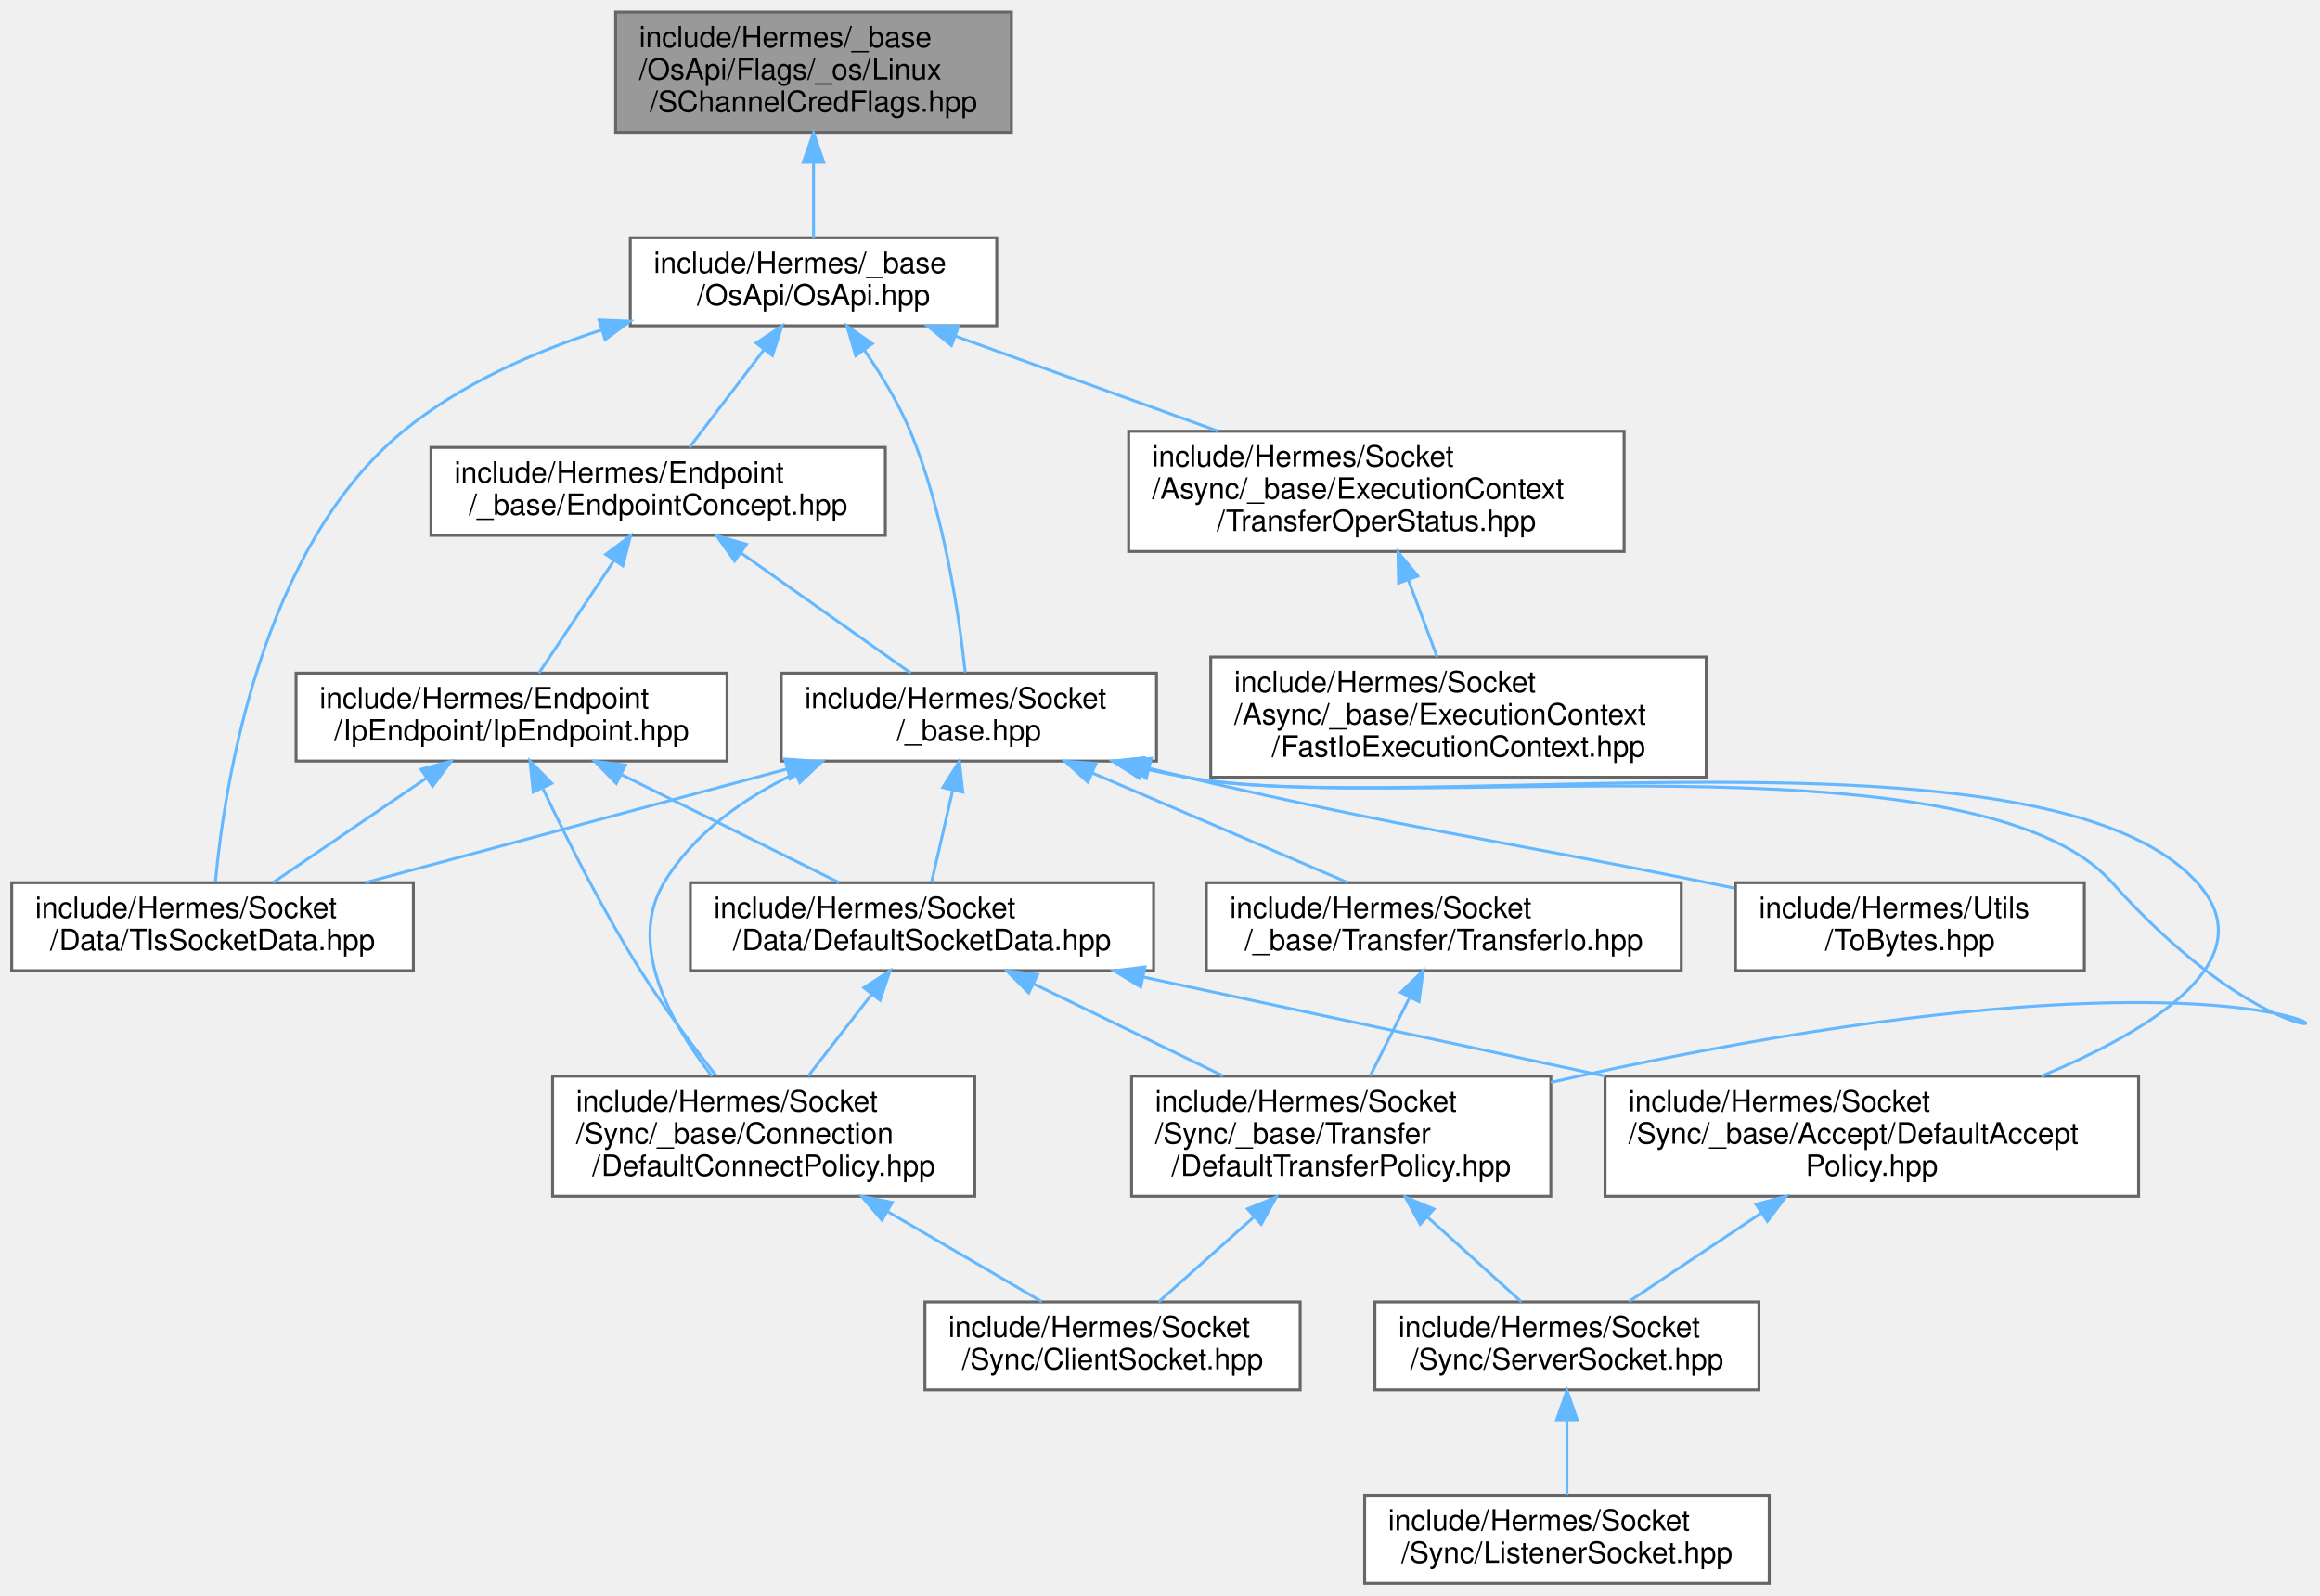
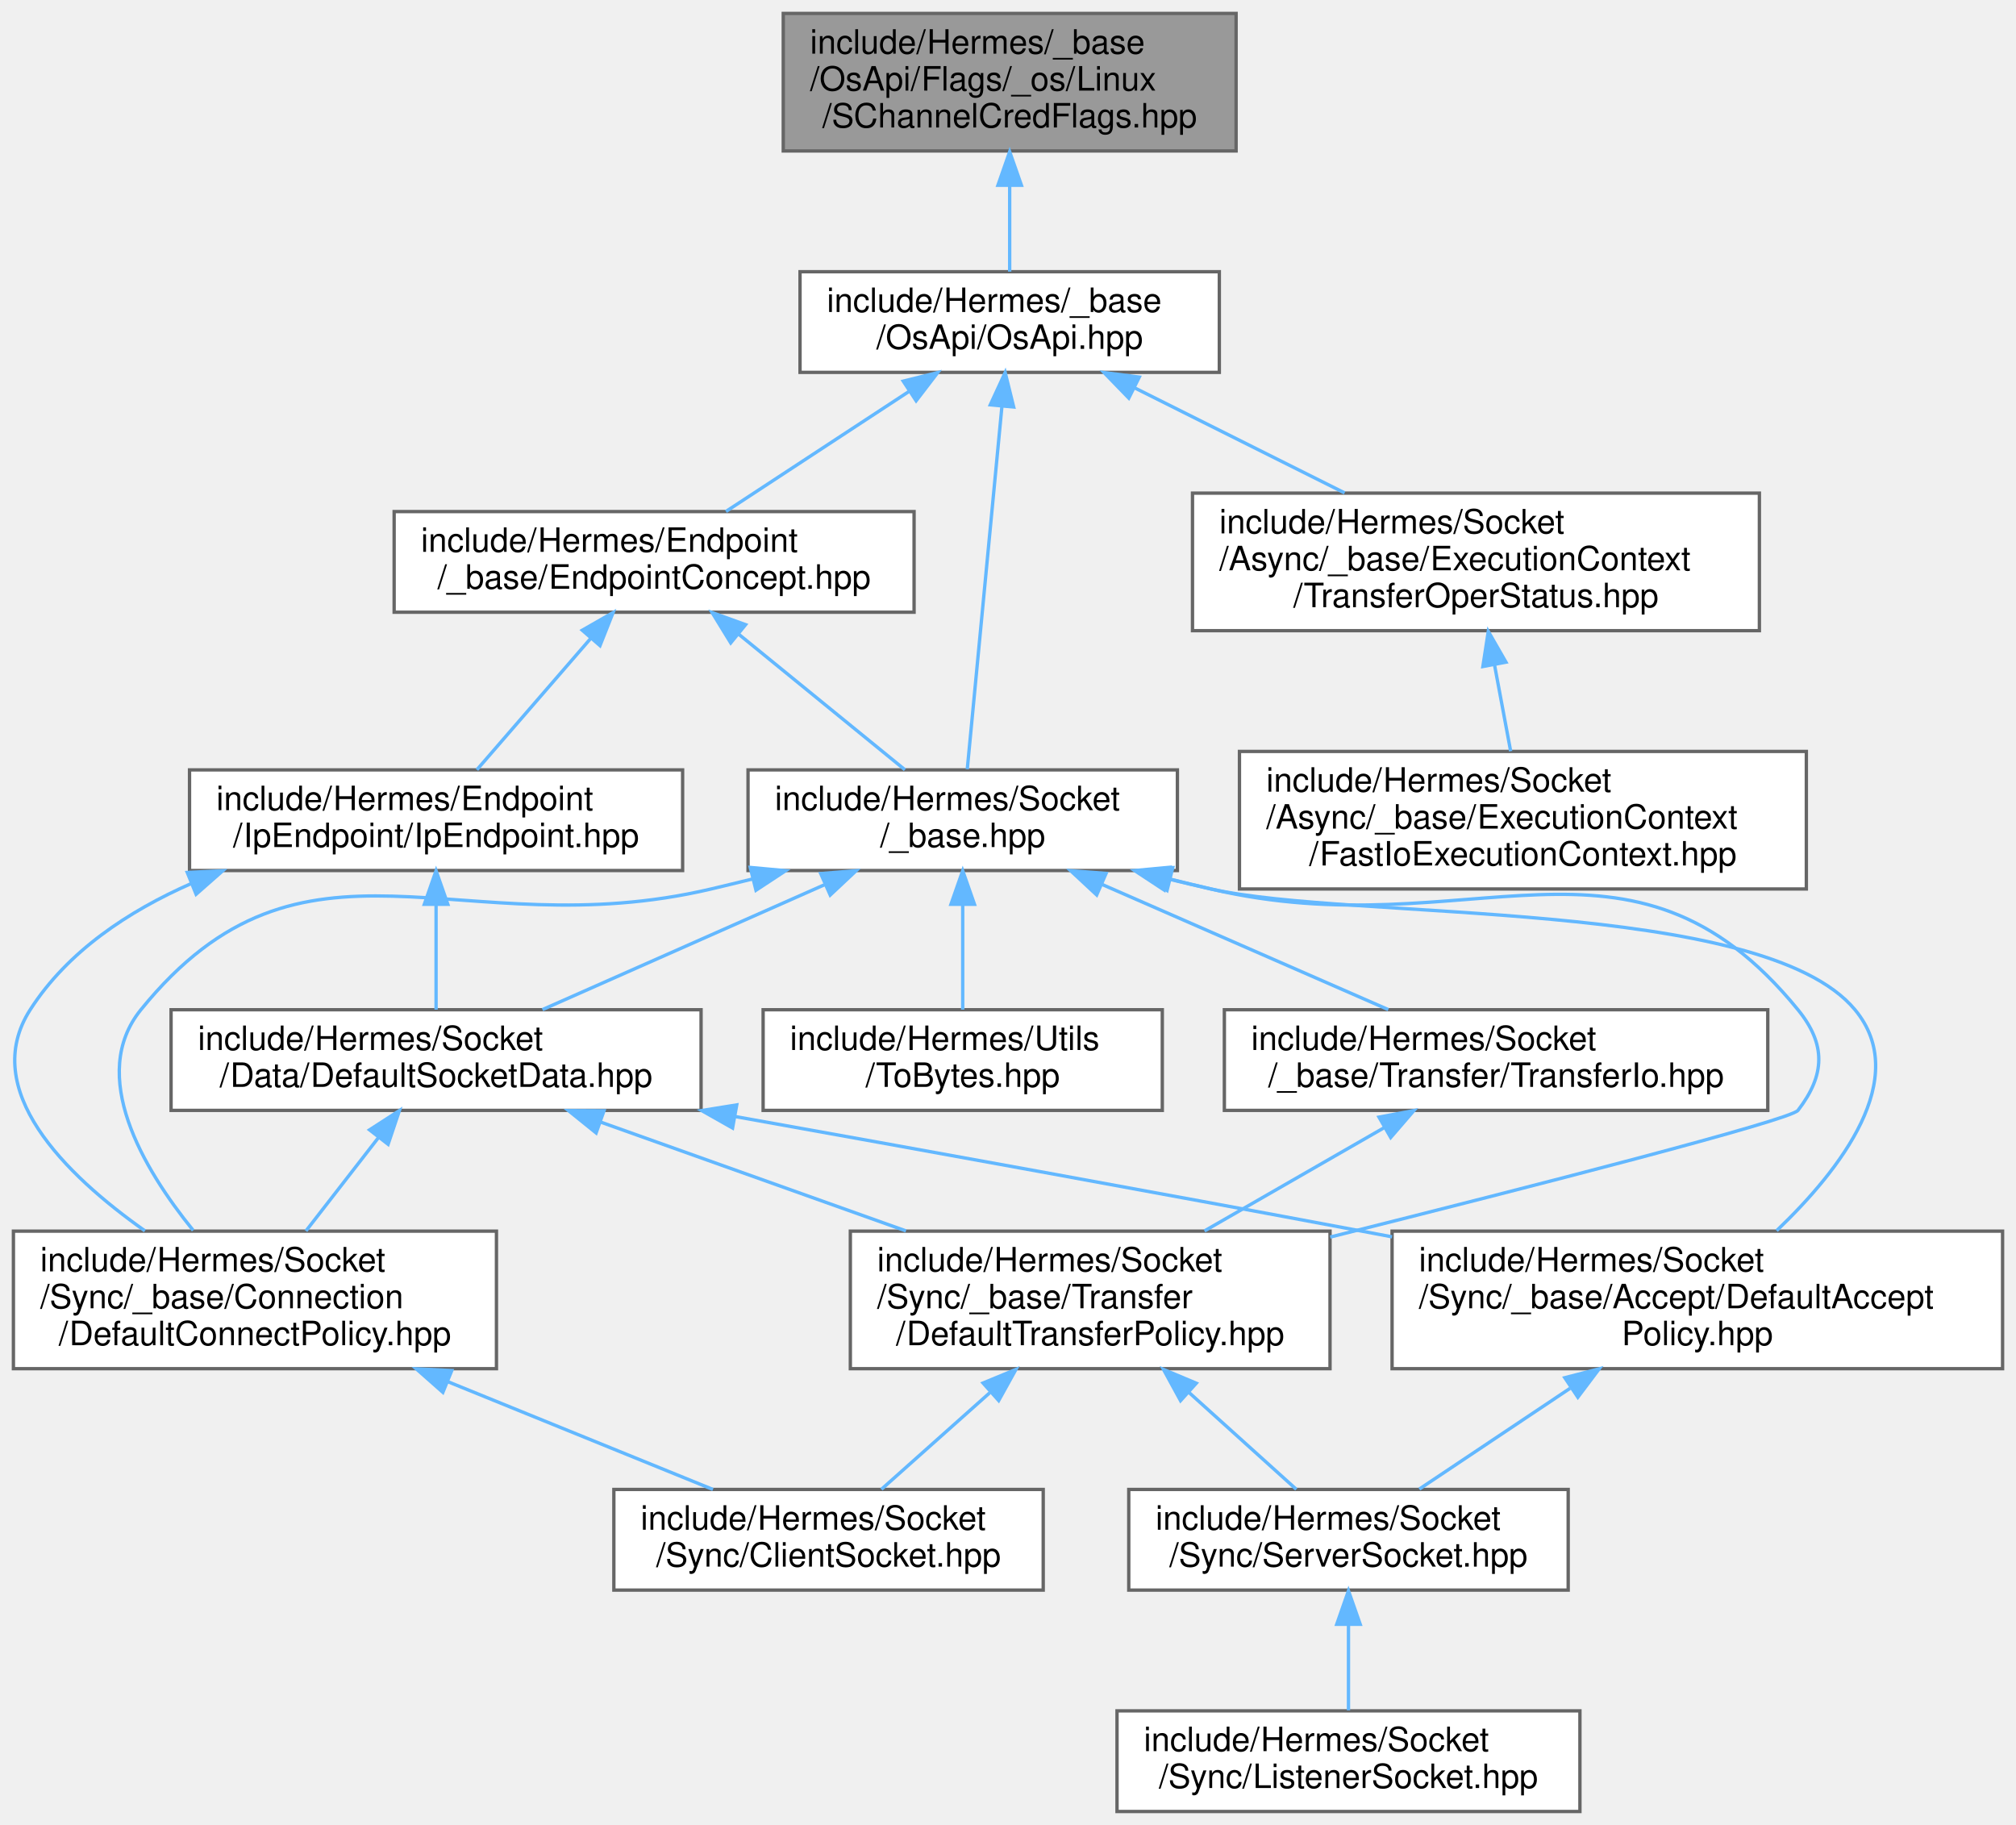
- <svg xmlns="http://www.w3.org/2000/svg" xmlns:xlink="http://www.w3.org/1999/xlink" width="791pt" height="544pt" viewBox="0.00 0.00 791.38 544.00">
+ <svg xmlns="http://www.w3.org/2000/svg" xmlns:xlink="http://www.w3.org/1999/xlink" width="601pt" height="544pt" viewBox="0.00 0.00 601.00 544.00">
  <g id="graph0" class="graph" transform="scale(1 1) rotate(0) translate(4 540)">
    <g id="Node000001" class="node">
      <g id="a_Node000001">
        <a xlink:title=" ">
-           <polygon fill="#999999" stroke="#666666" points="341,-536 206,-536 206,-495 341,-495 341,-536" />
-           <text text-anchor="start" x="214" y="-524" font-family="Helvetica,sans-Serif" font-size="10.00">include/Hermes/_base</text>
-           <text text-anchor="start" x="214" y="-513" font-family="Helvetica,sans-Serif" font-size="10.00">/OsApi/Flags/_os/Linux</text>
-           <text text-anchor="middle" x="273.5" y="-502" font-family="Helvetica,sans-Serif" font-size="10.00">/SChannelCredFlags.hpp</text>
+           <polygon fill="#999999" stroke="#666666" points="364.5,-536 229.5,-536 229.5,-495 364.5,-495 364.5,-536" />
+           <text text-anchor="start" x="237.5" y="-524" font-family="Helvetica,sans-Serif" font-size="10.00">include/Hermes/_base</text>
+           <text text-anchor="start" x="237.5" y="-513" font-family="Helvetica,sans-Serif" font-size="10.00">/OsApi/Flags/_os/Linux</text>
+           <text text-anchor="middle" x="297" y="-502" font-family="Helvetica,sans-Serif" font-size="10.00">/SChannelCredFlags.hpp</text>
        </a>
      </g>
    </g>
    <g id="Node000002" class="node">
      <g id="a_Node000002">
        <a xlink:href="_os_api_8hpp.html" target="_top" xlink:title=" ">
-           <polygon fill="white" stroke="#666666" points="336,-459 211,-459 211,-429 336,-429 336,-459" />
-           <text text-anchor="start" x="219" y="-447" font-family="Helvetica,sans-Serif" font-size="10.00">include/Hermes/_base</text>
-           <text text-anchor="middle" x="273.5" y="-436" font-family="Helvetica,sans-Serif" font-size="10.00">/OsApi/OsApi.hpp</text>
+           <polygon fill="white" stroke="#666666" points="359.5,-459 234.5,-459 234.5,-429 359.5,-429 359.5,-459" />
+           <text text-anchor="start" x="242.5" y="-447" font-family="Helvetica,sans-Serif" font-size="10.00">include/Hermes/_base</text>
+           <text text-anchor="middle" x="297" y="-436" font-family="Helvetica,sans-Serif" font-size="10.00">/OsApi/OsApi.hpp</text>
        </a>
      </g>
    </g>
    <g id="edge1_Node000001_Node000002" class="edge">
      <g id="a_edge1_Node000001_Node000002">
        <a xlink:title=" ">
-           <path fill="none" stroke="#63b8ff" d="M273.5,-484.66C273.5,-475.76 273.5,-466.42 273.5,-459.04" />
-           <polygon fill="#63b8ff" stroke="#63b8ff" points="270,-484.77 273.5,-494.77 277,-484.77 270,-484.77" />
+           <path fill="none" stroke="#63b8ff" d="M297,-484.66C297,-475.76 297,-466.42 297,-459.04" />
+           <polygon fill="#63b8ff" stroke="#63b8ff" points="293.5,-484.77 297,-494.77 300.5,-484.77 293.5,-484.77" />
        </a>
      </g>
    </g>
    <g id="Node000003" class="node">
      <g id="a_Node000003">
        <a xlink:href="_endpoint_concept_8hpp.html" target="_top" xlink:title=" ">
-           <polygon fill="white" stroke="#666666" points="298,-387.5 143,-387.5 143,-357.5 298,-357.5 298,-387.5" />
-           <text text-anchor="start" x="151" y="-375.5" font-family="Helvetica,sans-Serif" font-size="10.00">include/Hermes/Endpoint</text>
-           <text text-anchor="middle" x="220.5" y="-364.5" font-family="Helvetica,sans-Serif" font-size="10.00">/_base/EndpointConcept.hpp</text>
+           <polygon fill="white" stroke="#666666" points="268.5,-387.5 113.5,-387.5 113.5,-357.5 268.5,-357.5 268.5,-387.5" />
+           <text text-anchor="start" x="121.5" y="-375.5" font-family="Helvetica,sans-Serif" font-size="10.00">include/Hermes/Endpoint</text>
+           <text text-anchor="middle" x="191" y="-364.5" font-family="Helvetica,sans-Serif" font-size="10.00">/_base/EndpointConcept.hpp</text>
        </a>
      </g>
    </g>
    <g id="edge2_Node000002_Node000003" class="edge">
      <g id="a_edge2_Node000002_Node000003">
        <a xlink:title=" ">
-           <path fill="none" stroke="#63b8ff" d="M256.5,-420.71C248.2,-409.82 238.46,-397.05 231.21,-387.54" />
-           <polygon fill="#63b8ff" stroke="#63b8ff" points="253.93,-423.11 262.77,-428.94 259.49,-418.86 253.93,-423.11" />
+           <path fill="none" stroke="#63b8ff" d="M266.89,-423.25C249.51,-411.86 228.07,-397.81 212.42,-387.54" />
+           <polygon fill="#63b8ff" stroke="#63b8ff" points="265.27,-426.38 275.55,-428.94 269.11,-420.53 265.27,-426.38" />
        </a>
      </g>
    </g>
    <g id="Node000012" class="node">
      <g id="a_Node000012">
-         <a xlink:href="_tls_socket_data_8hpp.html" target="_top" xlink:title=" ">
-           <polygon fill="white" stroke="#666666" points="137,-239 0,-239 0,-209 137,-209 137,-239" />
-           <text text-anchor="start" x="8" y="-227" font-family="Helvetica,sans-Serif" font-size="10.00">include/Hermes/Socket</text>
-           <text text-anchor="middle" x="68.5" y="-216" font-family="Helvetica,sans-Serif" font-size="10.00">/Data/TlsSocketData.hpp</text>
-         </a>
-       </g>
-     </g>
-     <g id="edge26_Node000002_Node000012" class="edge">
-       <g id="a_edge26_Node000002_Node000012">
-         <a xlink:title=" ">
-           <path fill="none" stroke="#63b8ff" d="M201.36,-427.62C177.92,-420.04 152.96,-408.98 133.5,-393 84.93,-353.1 72.56,-272.29 69.49,-239.41" />
-           <polygon fill="#63b8ff" stroke="#63b8ff" points="200.36,-430.97 210.94,-430.55 202.41,-424.28 200.36,-430.97" />
-         </a>
-       </g>
-     </g>
-     <g id="Node000013" class="node">
-       <g id="a_Node000013">
        <a xlink:href="__base_8hpp.html" target="_top" xlink:title=" ">
-           <polygon fill="white" stroke="#666666" points="390.5,-310.5 262.5,-310.5 262.5,-280.5 390.5,-280.5 390.5,-310.5" />
-           <text text-anchor="start" x="270.5" y="-298.5" font-family="Helvetica,sans-Serif" font-size="10.00">include/Hermes/Socket</text>
-           <text text-anchor="middle" x="326.5" y="-287.5" font-family="Helvetica,sans-Serif" font-size="10.00">/_base.hpp</text>
-         </a>
-       </g>
-     </g>
-     <g id="edge27_Node000002_Node000013" class="edge">
-       <g id="a_edge27_Node000002_Node000013">
-         <a xlink:title=" ">
-           <path fill="none" stroke="#63b8ff" d="M290.9,-420.6C296.61,-412.31 302.51,-402.59 306.5,-393 318.06,-365.19 323.18,-330.01 325.25,-310.73" />
-           <polygon fill="#63b8ff" stroke="#63b8ff" points="287.89,-418.79 284.88,-428.95 293.57,-422.89 287.89,-418.79" />
-         </a>
-       </g>
-     </g>
-     <g id="Node000016" class="node">
-       <g id="a_Node000016">
+           <polygon fill="white" stroke="#666666" points="347,-310.5 219,-310.5 219,-280.5 347,-280.5 347,-310.5" />
+           <text text-anchor="start" x="227" y="-298.5" font-family="Helvetica,sans-Serif" font-size="10.00">include/Hermes/Socket</text>
+           <text text-anchor="middle" x="283" y="-287.5" font-family="Helvetica,sans-Serif" font-size="10.00">/_base.hpp</text>
+         </a>
+       </g>
+     </g>
+     <g id="edge24_Node000002_Node000012" class="edge">
+       <g id="a_edge24_Node000002_Node000012">
+         <a xlink:title=" ">
+           <path fill="none" stroke="#63b8ff" d="M294.67,-418.65C291.73,-387.82 286.75,-335.72 284.36,-310.72" />
+           <polygon fill="#63b8ff" stroke="#63b8ff" points="291.22,-419.33 295.66,-428.95 298.19,-418.67 291.22,-419.33" />
+         </a>
+       </g>
+     </g>
+     <g id="Node000015" class="node">
+       <g id="a_Node000015">
        <a xlink:href="_transfer_oper_status_8hpp.html" target="_top" xlink:title=" ">
-           <polygon fill="white" stroke="#666666" points="550,-393 381,-393 381,-352 550,-352 550,-393" />
-           <text text-anchor="start" x="389" y="-381" font-family="Helvetica,sans-Serif" font-size="10.00">include/Hermes/Socket</text>
-           <text text-anchor="start" x="389" y="-370" font-family="Helvetica,sans-Serif" font-size="10.00">/Async/_base/ExecutionContext</text>
-           <text text-anchor="middle" x="465.5" y="-359" font-family="Helvetica,sans-Serif" font-size="10.00">/TransferOperStatus.hpp</text>
-         </a>
-       </g>
-     </g>
-     <g id="edge24_Node000002_Node000016" class="edge">
-       <g id="a_edge24_Node000002_Node000016">
-         <a xlink:title=" ">
-           <path fill="none" stroke="#63b8ff" d="M322.06,-425.42C349.3,-415.56 383.34,-403.24 411.43,-393.07" />
-           <polygon fill="#63b8ff" stroke="#63b8ff" points="320.57,-422.24 312.35,-428.94 322.95,-428.82 320.57,-422.24" />
+           <polygon fill="white" stroke="#666666" points="520.5,-393 351.5,-393 351.5,-352 520.5,-352 520.5,-393" />
+           <text text-anchor="start" x="359.5" y="-381" font-family="Helvetica,sans-Serif" font-size="10.00">include/Hermes/Socket</text>
+           <text text-anchor="start" x="359.5" y="-370" font-family="Helvetica,sans-Serif" font-size="10.00">/Async/_base/ExecutionContext</text>
+           <text text-anchor="middle" x="436" y="-359" font-family="Helvetica,sans-Serif" font-size="10.00">/TransferOperStatus.hpp</text>
+         </a>
+       </g>
+     </g>
+     <g id="edge22_Node000002_Node000015" class="edge">
+       <g id="a_edge22_Node000002_Node000015">
+         <a xlink:title=" ">
+           <path fill="none" stroke="#63b8ff" d="M334.25,-424.38C353.6,-414.7 377.23,-402.88 396.85,-393.07" />
+           <polygon fill="#63b8ff" stroke="#63b8ff" points="332.51,-421.33 325.13,-428.94 335.64,-427.59 332.51,-421.33" />
        </a>
      </g>
    </g>
    <g id="Node000004" class="node">
      <g id="a_Node000004">
        <a xlink:href="_ip_endpoint_8hpp.html" target="_top" xlink:title=" ">
-           <polygon fill="white" stroke="#666666" points="244,-310.5 97,-310.5 97,-280.5 244,-280.5 244,-310.5" />
-           <text text-anchor="start" x="105" y="-298.5" font-family="Helvetica,sans-Serif" font-size="10.00">include/Hermes/Endpoint</text>
-           <text text-anchor="middle" x="170.5" y="-287.5" font-family="Helvetica,sans-Serif" font-size="10.00">/IpEndpoint/IpEndpoint.hpp</text>
+           <polygon fill="white" stroke="#666666" points="199.5,-310.5 52.5,-310.5 52.5,-280.5 199.5,-280.5 199.5,-310.5" />
+           <text text-anchor="start" x="60.5" y="-298.5" font-family="Helvetica,sans-Serif" font-size="10.00">include/Hermes/Endpoint</text>
+           <text text-anchor="middle" x="126" y="-287.5" font-family="Helvetica,sans-Serif" font-size="10.00">/IpEndpoint/IpEndpoint.hpp</text>
        </a>
      </g>
    </g>
    <g id="edge3_Node000003_Node000004" class="edge">
      <g id="a_edge3_Node000003_Node000004">
        <a xlink:title=" ">
-           <path fill="none" stroke="#63b8ff" d="M205.42,-348.88C197.1,-336.41 187.04,-321.32 179.86,-310.54" />
-           <polygon fill="#63b8ff" stroke="#63b8ff" points="202.64,-351.01 211.1,-357.39 208.46,-347.13 202.64,-351.01" />
-         </a>
-       </g>
-     </g>
-     <g id="edge15_Node000003_Node000013" class="edge">
-       <g id="a_edge15_Node000003_Node000013">
-         <a xlink:title=" ">
-           <path fill="none" stroke="#63b8ff" d="M248.94,-351.38C267.17,-338.48 290.39,-322.05 306.65,-310.54" />
-           <polygon fill="#63b8ff" stroke="#63b8ff" points="246.58,-348.76 240.44,-357.39 250.62,-354.47 246.58,-348.76" />
+           <path fill="none" stroke="#63b8ff" d="M172.02,-349.6C161.09,-336.99 147.69,-321.53 138.17,-310.54" />
+           <polygon fill="#63b8ff" stroke="#63b8ff" points="169.58,-352.13 178.77,-357.39 174.87,-347.54 169.58,-352.13" />
+         </a>
+       </g>
+     </g>
+     <g id="edge14_Node000003_Node000012" class="edge">
+       <g id="a_edge14_Node000003_Node000012">
+         <a xlink:title=" ">
+           <path fill="none" stroke="#63b8ff" d="M216.11,-351.03C231.88,-338.18 251.79,-321.94 265.77,-310.54" />
+           <polygon fill="#63b8ff" stroke="#63b8ff" points="213.84,-348.36 208.3,-357.39 218.27,-353.79 213.84,-348.36" />
        </a>
      </g>
    </g>
    <g id="Node000005" class="node">
      <g id="a_Node000005">
        <a xlink:href="_default_socket_data_8hpp.html" target="_top" xlink:title=" ">
-           <polygon fill="white" stroke="#666666" points="389.5,-239 231.5,-239 231.5,-209 389.5,-209 389.5,-239" />
-           <text text-anchor="start" x="239.5" y="-227" font-family="Helvetica,sans-Serif" font-size="10.00">include/Hermes/Socket</text>
-           <text text-anchor="middle" x="310.5" y="-216" font-family="Helvetica,sans-Serif" font-size="10.00">/Data/DefaultSocketData.hpp</text>
+           <polygon fill="white" stroke="#666666" points="205,-239 47,-239 47,-209 205,-209 205,-239" />
+           <text text-anchor="start" x="55" y="-227" font-family="Helvetica,sans-Serif" font-size="10.00">include/Hermes/Socket</text>
+           <text text-anchor="middle" x="126" y="-216" font-family="Helvetica,sans-Serif" font-size="10.00">/Data/DefaultSocketData.hpp</text>
        </a>
      </g>
    </g>
    <g id="edge4_Node000004_Node000005" class="edge">
      <g id="a_edge4_Node000004_Node000005">
        <a xlink:title=" ">
-           <path fill="none" stroke="#63b8ff" d="M208.08,-275.84C231.4,-264.27 260.87,-249.64 282.21,-239.04" />
-           <polygon fill="#63b8ff" stroke="#63b8ff" points="206.23,-272.85 198.83,-280.44 209.34,-279.12 206.23,-272.85" />
+           <path fill="none" stroke="#63b8ff" d="M126,-270.25C126,-259.81 126,-247.99 126,-239.04" />
+           <polygon fill="#63b8ff" stroke="#63b8ff" points="122.5,-270.44 126,-280.44 129.5,-270.44 122.5,-270.44" />
        </a>
      </g>
    </g>
    <g id="Node000009" class="node">
      <g id="a_Node000009">
        <a xlink:href="_default_connect_policy_8hpp.html" target="_top" xlink:title=" ">
-           <polygon fill="white" stroke="#666666" points="328.5,-173 184.5,-173 184.5,-132 328.5,-132 328.5,-173" />
-           <text text-anchor="start" x="192.5" y="-161" font-family="Helvetica,sans-Serif" font-size="10.00">include/Hermes/Socket</text>
-           <text text-anchor="start" x="192.5" y="-150" font-family="Helvetica,sans-Serif" font-size="10.00">/Sync/_base/Connection</text>
-           <text text-anchor="middle" x="256.5" y="-139" font-family="Helvetica,sans-Serif" font-size="10.00">/DefaultConnectPolicy.hpp</text>
-         </a>
-       </g>
-     </g>
-     <g id="edge14_Node000004_Node000009" class="edge">
-       <g id="a_edge14_Node000004_Node000009">
-         <a xlink:title=" ">
-           <path fill="none" stroke="#63b8ff" d="M181.23,-271.02C189.56,-253.5 201.79,-229.2 214.5,-209 222.29,-196.62 232.09,-183.55 240.27,-173.2" />
-           <polygon fill="#63b8ff" stroke="#63b8ff" points="177.87,-269.93 176.8,-280.47 184.21,-272.9 177.87,-269.93" />
-         </a>
-       </g>
-     </g>
-     <g id="edge13_Node000004_Node000012" class="edge">
-       <g id="a_edge13_Node000004_Node000012">
-         <a xlink:title=" ">
-           <path fill="none" stroke="#63b8ff" d="M141.52,-274.75C124.8,-263.36 104.17,-249.31 89.11,-239.04" />
-           <polygon fill="#63b8ff" stroke="#63b8ff" points="139.62,-277.7 149.86,-280.44 143.57,-271.91 139.62,-277.7" />
+           <polygon fill="white" stroke="#666666" points="144,-173 0,-173 0,-132 144,-132 144,-173" />
+           <text text-anchor="start" x="8" y="-161" font-family="Helvetica,sans-Serif" font-size="10.00">include/Hermes/Socket</text>
+           <text text-anchor="start" x="8" y="-150" font-family="Helvetica,sans-Serif" font-size="10.00">/Sync/_base/Connection</text>
+           <text text-anchor="middle" x="72" y="-139" font-family="Helvetica,sans-Serif" font-size="10.00">/DefaultConnectPolicy.hpp</text>
+         </a>
+       </g>
+     </g>
+     <g id="edge13_Node000004_Node000009" class="edge">
+       <g id="a_edge13_Node000004_Node000009">
+         <a xlink:title=" ">
+           <path fill="none" stroke="#63b8ff" d="M53.12,-276.67C34.27,-268.4 16.15,-256.39 5,-239 -10.27,-215.19 15.35,-189.93 39.2,-173.09" />
+           <polygon fill="#63b8ff" stroke="#63b8ff" points="51.83,-279.92 62.41,-280.43 54.46,-273.43 51.83,-279.92" />
        </a>
      </g>
    </g>
    <g id="Node000006" class="node">
      <g id="a_Node000006">
        <a xlink:href="_default_accept_policy_8hpp.html" target="_top" xlink:title=" ">
-           <polygon fill="white" stroke="#666666" points="725.5,-173 543.5,-173 543.5,-132 725.5,-132 725.5,-173" />
-           <text text-anchor="start" x="551.5" y="-161" font-family="Helvetica,sans-Serif" font-size="10.00">include/Hermes/Socket</text>
-           <text text-anchor="start" x="551.5" y="-150" font-family="Helvetica,sans-Serif" font-size="10.00">/Sync/_base/Accept/DefaultAccept</text>
-           <text text-anchor="middle" x="634.5" y="-139" font-family="Helvetica,sans-Serif" font-size="10.00">Policy.hpp</text>
+           <polygon fill="white" stroke="#666666" points="593,-173 411,-173 411,-132 593,-132 593,-173" />
+           <text text-anchor="start" x="419" y="-161" font-family="Helvetica,sans-Serif" font-size="10.00">include/Hermes/Socket</text>
+           <text text-anchor="start" x="419" y="-150" font-family="Helvetica,sans-Serif" font-size="10.00">/Sync/_base/Accept/DefaultAccept</text>
+           <text text-anchor="middle" x="502" y="-139" font-family="Helvetica,sans-Serif" font-size="10.00">Policy.hpp</text>
        </a>
      </g>
    </g>
    <g id="edge5_Node000005_Node000006" class="edge">
      <g id="a_edge5_Node000005_Node000006">
        <a xlink:title=" ">
-           <path fill="none" stroke="#63b8ff" d="M385.89,-206.83C432.95,-196.73 493.83,-183.68 543.56,-173.01" />
-           <polygon fill="#63b8ff" stroke="#63b8ff" points="385.11,-203.42 376.07,-208.94 386.58,-210.26 385.11,-203.42" />
+           <path fill="none" stroke="#63b8ff" d="M215.07,-207.18C269.17,-197.49 339.6,-184.74 402,-173 404.96,-172.44 407.96,-171.88 410.99,-171.3" />
+           <polygon fill="#63b8ff" stroke="#63b8ff" points="214.39,-203.74 205.17,-208.95 215.63,-210.63 214.39,-203.74" />
        </a>
      </g>
    </g>
    <g id="edge8_Node000005_Node000009" class="edge">
      <g id="a_edge8_Node000005_Node000009">
        <a xlink:title=" ">
-           <path fill="none" stroke="#63b8ff" d="M293.3,-200.86C286.36,-191.94 278.43,-181.72 271.71,-173.07" />
-           <polygon fill="#63b8ff" stroke="#63b8ff" points="290.67,-203.19 299.57,-208.94 296.2,-198.89 290.67,-203.19" />
+           <path fill="none" stroke="#63b8ff" d="M108.8,-200.86C101.86,-191.94 93.93,-181.72 87.21,-173.07" />
+           <polygon fill="#63b8ff" stroke="#63b8ff" points="106.17,-203.19 115.07,-208.94 111.7,-198.89 106.17,-203.19" />
        </a>
      </g>
    </g>
    <g id="Node000011" class="node">
      <g id="a_Node000011">
        <a xlink:href="_default_transfer_policy_8hpp.html" target="_top" xlink:title=" ">
-           <polygon fill="white" stroke="#666666" points="525,-173 382,-173 382,-132 525,-132 525,-173" />
-           <text text-anchor="start" x="390" y="-161" font-family="Helvetica,sans-Serif" font-size="10.00">include/Hermes/Socket</text>
-           <text text-anchor="start" x="390" y="-150" font-family="Helvetica,sans-Serif" font-size="10.00">/Sync/_base/Transfer</text>
-           <text text-anchor="middle" x="453.5" y="-139" font-family="Helvetica,sans-Serif" font-size="10.00">/DefaultTransferPolicy.hpp</text>
+           <polygon fill="white" stroke="#666666" points="392.5,-173 249.5,-173 249.5,-132 392.5,-132 392.5,-173" />
+           <text text-anchor="start" x="257.5" y="-161" font-family="Helvetica,sans-Serif" font-size="10.00">include/Hermes/Socket</text>
+           <text text-anchor="start" x="257.5" y="-150" font-family="Helvetica,sans-Serif" font-size="10.00">/Sync/_base/Transfer</text>
+           <text text-anchor="middle" x="321" y="-139" font-family="Helvetica,sans-Serif" font-size="10.00">/DefaultTransferPolicy.hpp</text>
        </a>
      </g>
    </g>
    <g id="edge10_Node000005_Node000011" class="edge">
      <g id="a_edge10_Node000005_Node000011">
        <a xlink:title=" ">
-           <path fill="none" stroke="#63b8ff" d="M348.55,-204.51C368.5,-194.81 392.95,-182.93 413.23,-173.07" />
-           <polygon fill="#63b8ff" stroke="#63b8ff" points="346.9,-201.42 339.44,-208.94 349.96,-207.71 346.9,-201.42" />
+           <path fill="none" stroke="#63b8ff" d="M174.95,-205.55C202.68,-195.67 237.43,-183.28 266.08,-173.07" />
+           <polygon fill="#63b8ff" stroke="#63b8ff" points="173.71,-202.28 165.46,-208.94 176.06,-208.88 173.71,-202.28" />
        </a>
      </g>
    </g>
    <g id="Node000007" class="node">
      <g id="a_Node000007">
        <a xlink:href="_server_socket_8hpp.html" target="_top" xlink:title=" ">
-           <polygon fill="white" stroke="#666666" points="596,-96 465,-96 465,-66 596,-66 596,-96" />
-           <text text-anchor="start" x="473" y="-84" font-family="Helvetica,sans-Serif" font-size="10.00">include/Hermes/Socket</text>
-           <text text-anchor="middle" x="530.5" y="-73" font-family="Helvetica,sans-Serif" font-size="10.00">/Sync/ServerSocket.hpp</text>
+           <polygon fill="white" stroke="#666666" points="463.5,-96 332.5,-96 332.5,-66 463.5,-66 463.5,-96" />
+           <text text-anchor="start" x="340.5" y="-84" font-family="Helvetica,sans-Serif" font-size="10.00">include/Hermes/Socket</text>
+           <text text-anchor="middle" x="398" y="-73" font-family="Helvetica,sans-Serif" font-size="10.00">/Sync/ServerSocket.hpp</text>
        </a>
      </g>
    </g>
    <g id="edge6_Node000006_Node000007" class="edge">
      <g id="a_edge6_Node000006_Node000007">
        <a xlink:title=" ">
-           <path fill="none" stroke="#63b8ff" d="M596.57,-126.15C581.41,-116.02 564.52,-104.74 551.62,-96.11" />
-           <polygon fill="#63b8ff" stroke="#63b8ff" points="594.99,-129.31 605.25,-131.96 598.88,-123.49 594.99,-129.31" />
+           <path fill="none" stroke="#63b8ff" d="M464.07,-126.15C448.91,-116.02 432.02,-104.74 419.12,-96.11" />
+           <polygon fill="#63b8ff" stroke="#63b8ff" points="462.49,-129.31 472.75,-131.96 466.38,-123.49 462.49,-129.31" />
        </a>
      </g>
    </g>
    <g id="Node000008" class="node">
      <g id="a_Node000008">
        <a xlink:href="_listener_socket_8hpp.html" target="_top" xlink:title=" ">
-           <polygon fill="white" stroke="#666666" points="599.5,-30 461.5,-30 461.5,0 599.5,0 599.5,-30" />
-           <text text-anchor="start" x="469.5" y="-18" font-family="Helvetica,sans-Serif" font-size="10.00">include/Hermes/Socket</text>
-           <text text-anchor="middle" x="530.5" y="-7" font-family="Helvetica,sans-Serif" font-size="10.00">/Sync/ListenerSocket.hpp</text>
+           <polygon fill="white" stroke="#666666" points="467,-30 329,-30 329,0 467,0 467,-30" />
+           <text text-anchor="start" x="337" y="-18" font-family="Helvetica,sans-Serif" font-size="10.00">include/Hermes/Socket</text>
+           <text text-anchor="middle" x="398" y="-7" font-family="Helvetica,sans-Serif" font-size="10.00">/Sync/ListenerSocket.hpp</text>
        </a>
      </g>
    </g>
    <g id="edge7_Node000007_Node000008" class="edge">
      <g id="a_edge7_Node000007_Node000008">
        <a xlink:title=" ">
-           <path fill="none" stroke="#63b8ff" d="M530.5,-55.54C530.5,-46.96 530.5,-37.61 530.5,-30.16" />
-           <polygon fill="#63b8ff" stroke="#63b8ff" points="527,-55.8 530.5,-65.8 534,-55.8 527,-55.8" />
+           <path fill="none" stroke="#63b8ff" d="M398,-55.54C398,-46.96 398,-37.61 398,-30.16" />
+           <polygon fill="#63b8ff" stroke="#63b8ff" points="394.5,-55.8 398,-65.8 401.5,-55.8 394.5,-55.8" />
        </a>
      </g>
    </g>
    <g id="Node000010" class="node">
      <g id="a_Node000010">
        <a xlink:href="_client_socket_8hpp.html" target="_top" xlink:title=" ">
-           <polygon fill="white" stroke="#666666" points="439.5,-96 311.5,-96 311.5,-66 439.5,-66 439.5,-96" />
-           <text text-anchor="start" x="319.5" y="-84" font-family="Helvetica,sans-Serif" font-size="10.00">include/Hermes/Socket</text>
-           <text text-anchor="middle" x="375.5" y="-73" font-family="Helvetica,sans-Serif" font-size="10.00">/Sync/ClientSocket.hpp</text>
+           <polygon fill="white" stroke="#666666" points="307,-96 179,-96 179,-66 307,-66 307,-96" />
+           <text text-anchor="start" x="187" y="-84" font-family="Helvetica,sans-Serif" font-size="10.00">include/Hermes/Socket</text>
+           <text text-anchor="middle" x="243" y="-73" font-family="Helvetica,sans-Serif" font-size="10.00">/Sync/ClientSocket.hpp</text>
        </a>
      </g>
    </g>
    <g id="edge9_Node000009_Node000010" class="edge">
      <g id="a_edge9_Node000009_Node000010">
        <a xlink:title=" ">
-           <path fill="none" stroke="#63b8ff" d="M298.93,-126.72C316.52,-116.44 336.29,-104.9 351.34,-96.11" />
-           <polygon fill="#63b8ff" stroke="#63b8ff" points="296.83,-123.89 289.96,-131.96 300.37,-129.93 296.83,-123.89" />
+           <path fill="none" stroke="#63b8ff" d="M129.55,-128.11C155.76,-117.46 185.92,-105.2 208.54,-96" />
+           <polygon fill="#63b8ff" stroke="#63b8ff" points="128.03,-124.95 120.09,-131.96 130.67,-131.43 128.03,-124.95" />
        </a>
      </g>
    </g>
    <g id="edge12_Node000011_Node000007" class="edge">
      <g id="a_edge12_Node000011_Node000007">
        <a xlink:title=" ">
-           <path fill="none" stroke="#63b8ff" d="M483.04,-124.83C493.91,-115.02 505.79,-104.3 514.95,-96.04" />
-           <polygon fill="#63b8ff" stroke="#63b8ff" points="480.44,-122.47 475.36,-131.77 485.13,-127.67 480.44,-122.47" />
+           <path fill="none" stroke="#63b8ff" d="M350.54,-124.83C361.41,-115.02 373.29,-104.3 382.45,-96.04" />
+           <polygon fill="#63b8ff" stroke="#63b8ff" points="347.94,-122.47 342.86,-131.77 352.63,-127.67 347.94,-122.47" />
        </a>
      </g>
    </g>
    <g id="edge11_Node000011_Node000010" class="edge">
      <g id="a_edge11_Node000011_Node000010">
        <a xlink:title=" ">
-           <path fill="none" stroke="#63b8ff" d="M423.57,-124.83C412.56,-115.02 400.53,-104.3 391.26,-96.04" />
-           <polygon fill="#63b8ff" stroke="#63b8ff" points="421.56,-127.73 431.36,-131.77 426.22,-122.5 421.56,-127.73" />
-         </a>
-       </g>
-     </g>
-     <g id="edge16_Node000013_Node000005" class="edge">
-       <g id="a_edge16_Node000013_Node000005">
-         <a xlink:title=" ">
-           <path fill="none" stroke="#63b8ff" d="M320.99,-270.58C318.57,-260.06 315.81,-248.08 313.73,-239.04" />
-           <polygon fill="#63b8ff" stroke="#63b8ff" points="317.61,-271.48 323.26,-280.44 324.43,-269.91 317.61,-271.48" />
-         </a>
-       </g>
-     </g>
-     <g id="edge18_Node000013_Node000006" class="edge">
-       <g id="a_edge18_Node000013_Node000006">
-         <a xlink:title=" ">
-           <path fill="none" stroke="#63b8ff" d="M385.38,-278.12C390.47,-276.96 395.56,-275.9 400.5,-275 476.33,-261.14 693.9,-296.26 745.5,-239 769.11,-212.8 730.36,-188.85 692.33,-173" />
-           <polygon fill="#63b8ff" stroke="#63b8ff" points="384.54,-274.72 375.62,-280.43 386.16,-281.53 384.54,-274.72" />
-         </a>
-       </g>
-     </g>
-     <g id="edge19_Node000013_Node000009" class="edge">
-       <g id="a_edge19_Node000013_Node000009">
-         <a xlink:title=" ">
-           <path fill="none" stroke="#63b8ff" d="M267.37,-276.36C249.84,-267.92 232.63,-255.89 222.5,-239 209.76,-217.77 224.91,-190.9 238.85,-173.01" />
-           <polygon fill="#63b8ff" stroke="#63b8ff" points="265.98,-279.57 276.54,-280.46 268.83,-273.18 265.98,-279.57" />
+           <path fill="none" stroke="#63b8ff" d="M291.07,-124.83C280.06,-115.02 268.03,-104.3 258.76,-96.04" />
+           <polygon fill="#63b8ff" stroke="#63b8ff" points="289.06,-127.73 298.86,-131.77 293.72,-122.5 289.06,-127.73" />
+         </a>
+       </g>
+     </g>
+     <g id="edge15_Node000012_Node000005" class="edge">
+       <g id="a_edge15_Node000012_Node000005">
+         <a xlink:title=" ">
+           <path fill="none" stroke="#63b8ff" d="M241.9,-276.31C215.59,-264.66 181.97,-249.78 157.72,-239.04" />
+           <polygon fill="#63b8ff" stroke="#63b8ff" points="240.67,-279.59 251.23,-280.44 243.5,-273.19 240.67,-279.59" />
+         </a>
+       </g>
+     </g>
+     <g id="edge16_Node000012_Node000006" class="edge">
+       <g id="a_edge16_Node000012_Node000006">
+         <a xlink:title=" ">
+           <path fill="none" stroke="#63b8ff" d="M344.27,-277.99C348.57,-276.94 352.84,-275.94 357,-275 399.35,-265.46 521.28,-272.4 549,-239 565.88,-218.67 544.73,-191.36 525.64,-173.14" />
+           <polygon fill="#63b8ff" stroke="#63b8ff" points="343.09,-274.67 334.24,-280.49 344.78,-281.47 343.09,-274.67" />
+         </a>
+       </g>
+     </g>
+     <g id="edge17_Node000012_Node000009" class="edge">
+       <g id="a_edge17_Node000012_Node000009">
+         <a xlink:title=" ">
+           <path fill="none" stroke="#63b8ff" d="M220.41,-278C216.22,-276.96 212.05,-275.96 208,-275 132.83,-257.28 86.63,-299 38,-239 22.21,-219.52 38.57,-191.77 53.59,-173.23" />
+           <polygon fill="#63b8ff" stroke="#63b8ff" points="219.67,-281.42 230.22,-280.45 221.37,-274.63 219.67,-281.42" />
+         </a>
+       </g>
+     </g>
+     <g id="edge18_Node000012_Node000011" class="edge">
+       <g id="a_edge18_Node000012_Node000011">
+         <a xlink:title=" ">
+           <path fill="none" stroke="#63b8ff" d="M345.09,-277.88C349.11,-276.88 353.11,-275.91 357,-275 434.31,-256.88 481.83,-300.55 532,-239 540.42,-228.67 540.14,-219.56 532,-209 529.76,-206.09 452.88,-186.36 392.57,-171.24" />
+           <polygon fill="#63b8ff" stroke="#63b8ff" points="343.91,-274.56 335.06,-280.4 345.62,-281.35 343.91,-274.56" />
+         </a>
+       </g>
+     </g>
+     <g id="Node000013" class="node">
+       <g id="a_Node000013">
+         <a xlink:href="_transfer_io_8hpp.html" target="_top" xlink:title=" ">
+           <polygon fill="white" stroke="#666666" points="523,-239 361,-239 361,-209 523,-209 523,-239" />
+           <text text-anchor="start" x="369" y="-227" font-family="Helvetica,sans-Serif" font-size="10.00">include/Hermes/Socket</text>
+           <text text-anchor="middle" x="442" y="-216" font-family="Helvetica,sans-Serif" font-size="10.00">/_base/Transfer/TransferIo.hpp</text>
+         </a>
+       </g>
+     </g>
+     <g id="edge19_Node000012_Node000013" class="edge">
+       <g id="a_edge19_Node000012_Node000013">
+         <a xlink:title=" ">
+           <path fill="none" stroke="#63b8ff" d="M324.63,-276.31C351.27,-264.66 385.32,-249.78 409.87,-239.04" />
+           <polygon fill="#63b8ff" stroke="#63b8ff" points="322.94,-273.22 315.18,-280.44 325.74,-279.64 322.94,-273.22" />
+         </a>
+       </g>
+     </g>
+     <g id="Node000014" class="node">
+       <g id="a_Node000014">
+         <a xlink:href="_to_bytes_8hpp.html" target="_top" xlink:title=" ">
+           <polygon fill="white" stroke="#666666" points="342.5,-239 223.5,-239 223.5,-209 342.5,-209 342.5,-239" />
+           <text text-anchor="start" x="231.5" y="-227" font-family="Helvetica,sans-Serif" font-size="10.00">include/Hermes/Utils</text>
+           <text text-anchor="middle" x="283" y="-216" font-family="Helvetica,sans-Serif" font-size="10.00">/ToBytes.hpp</text>
+         </a>
+       </g>
+     </g>
+     <g id="edge21_Node000012_Node000014" class="edge">
+       <g id="a_edge21_Node000012_Node000014">
+         <a xlink:title=" ">
+           <path fill="none" stroke="#63b8ff" d="M283,-270.25C283,-259.81 283,-247.99 283,-239.04" />
+           <polygon fill="#63b8ff" stroke="#63b8ff" points="279.5,-270.44 283,-280.44 286.5,-270.44 279.5,-270.44" />
        </a>
      </g>
    </g>
    <g id="edge20_Node000013_Node000011" class="edge">
      <g id="a_edge20_Node000013_Node000011">
        <a xlink:title=" ">
-           <path fill="none" stroke="#63b8ff" d="M385.39,-278.17C390.48,-277 395.57,-275.93 400.5,-275 469.96,-261.96 669.44,-291.73 716.5,-239 808.57,-135.84 848.16,-241.75 534.5,-173 531.39,-172.32 528.22,-171.61 525.02,-170.89" />
-           <polygon fill="#63b8ff" stroke="#63b8ff" points="384.55,-274.77 375.63,-280.5 386.17,-281.58 384.55,-274.77" />
-         </a>
-       </g>
-     </g>
-     <g id="edge17_Node000013_Node000012" class="edge">
-       <g id="a_edge17_Node000013_Node000012">
-         <a xlink:title=" ">
-           <path fill="none" stroke="#63b8ff" d="M264.57,-277.82C220.6,-265.97 162.23,-250.25 120.63,-239.04" />
-           <polygon fill="#63b8ff" stroke="#63b8ff" points="263.72,-281.21 274.29,-280.44 265.54,-274.45 263.72,-281.21" />
-         </a>
-       </g>
-     </g>
-     <g id="Node000014" class="node">
-       <g id="a_Node000014">
-         <a xlink:href="_transfer_io_8hpp.html" target="_top" xlink:title=" ">
-           <polygon fill="white" stroke="#666666" points="569.5,-239 407.5,-239 407.5,-209 569.5,-209 569.5,-239" />
-           <text text-anchor="start" x="415.5" y="-227" font-family="Helvetica,sans-Serif" font-size="10.00">include/Hermes/Socket</text>
-           <text text-anchor="middle" x="488.5" y="-216" font-family="Helvetica,sans-Serif" font-size="10.00">/_base/Transfer/TransferIo.hpp</text>
-         </a>
-       </g>
-     </g>
-     <g id="edge21_Node000013_Node000014" class="edge">
-       <g id="a_edge21_Node000013_Node000014">
-         <a xlink:title=" ">
-           <path fill="none" stroke="#63b8ff" d="M368.55,-276.46C395.75,-264.79 430.64,-249.82 455.77,-239.04" />
-           <polygon fill="#63b8ff" stroke="#63b8ff" points="367.09,-273.28 359.28,-280.44 369.85,-279.71 367.09,-273.28" />
-         </a>
-       </g>
-     </g>
-     <g id="Node000015" class="node">
-       <g id="a_Node000015">
-         <a xlink:href="_to_bytes_8hpp.html" target="_top" xlink:title=" ">
-           <polygon fill="white" stroke="#666666" points="707,-239 588,-239 588,-209 707,-209 707,-239" />
-           <text text-anchor="start" x="596" y="-227" font-family="Helvetica,sans-Serif" font-size="10.00">include/Hermes/Utils</text>
-           <text text-anchor="middle" x="647.5" y="-216" font-family="Helvetica,sans-Serif" font-size="10.00">/ToBytes.hpp</text>
-         </a>
-       </g>
-     </g>
-     <g id="edge23_Node000013_Node000015" class="edge">
-       <g id="a_edge23_Node000013_Node000015">
-         <a xlink:title=" ">
-           <path fill="none" stroke="#63b8ff" d="M388.01,-278C392.23,-276.96 396.42,-275.95 400.5,-275 479.11,-256.71 499.39,-255.02 578.5,-239 581.49,-238.39 584.56,-237.77 587.66,-237.14" />
-           <polygon fill="#63b8ff" stroke="#63b8ff" points="387,-274.65 378.16,-280.48 388.71,-281.43 387,-274.65" />
-         </a>
-       </g>
-     </g>
-     <g id="edge22_Node000014_Node000011" class="edge">
-       <g id="a_edge22_Node000014_Node000011">
-         <a xlink:title=" ">
-           <path fill="none" stroke="#63b8ff" d="M476.79,-199.75C472.43,-191.1 467.53,-181.37 463.36,-173.07" />
-           <polygon fill="#63b8ff" stroke="#63b8ff" points="473.79,-201.58 481.42,-208.94 480.05,-198.43 473.79,-201.58" />
-         </a>
-       </g>
-     </g>
-     <g id="Node000017" class="node">
-       <g id="a_Node000017">
+           <path fill="none" stroke="#63b8ff" d="M408.65,-203.85C391.98,-194.27 371.85,-182.71 355.08,-173.07" />
+           <polygon fill="#63b8ff" stroke="#63b8ff" points="407.1,-206.99 417.51,-208.94 410.59,-200.92 407.1,-206.99" />
+         </a>
+       </g>
+     </g>
+     <g id="Node000016" class="node">
+       <g id="a_Node000016">
        <a xlink:href="_fast_io_execution_context_8hpp.html" target="_top" xlink:title=" ">
-           <polygon fill="white" stroke="#666666" points="578,-316 409,-316 409,-275 578,-275 578,-316" />
-           <text text-anchor="start" x="417" y="-304" font-family="Helvetica,sans-Serif" font-size="10.00">include/Hermes/Socket</text>
-           <text text-anchor="start" x="417" y="-293" font-family="Helvetica,sans-Serif" font-size="10.00">/Async/_base/ExecutionContext</text>
-           <text text-anchor="middle" x="493.5" y="-282" font-family="Helvetica,sans-Serif" font-size="10.00">/FastIoExecutionContext.hpp</text>
-         </a>
-       </g>
-     </g>
-     <g id="edge25_Node000016_Node000017" class="edge">
-       <g id="a_edge25_Node000016_Node000017">
-         <a xlink:title=" ">
-           <path fill="none" stroke="#63b8ff" d="M476.42,-342.26C479.69,-333.48 483.21,-324.07 486.19,-316.07" />
-           <polygon fill="#63b8ff" stroke="#63b8ff" points="473.08,-341.2 472.86,-351.79 479.63,-343.65 473.08,-341.2" />
+           <polygon fill="white" stroke="#666666" points="534.5,-316 365.5,-316 365.5,-275 534.5,-275 534.5,-316" />
+           <text text-anchor="start" x="373.5" y="-304" font-family="Helvetica,sans-Serif" font-size="10.00">include/Hermes/Socket</text>
+           <text text-anchor="start" x="373.5" y="-293" font-family="Helvetica,sans-Serif" font-size="10.00">/Async/_base/ExecutionContext</text>
+           <text text-anchor="middle" x="450" y="-282" font-family="Helvetica,sans-Serif" font-size="10.00">/FastIoExecutionContext.hpp</text>
+         </a>
+       </g>
+     </g>
+     <g id="edge23_Node000015_Node000016" class="edge">
+       <g id="a_edge23_Node000015_Node000016">
+         <a xlink:title=" ">
+           <path fill="none" stroke="#63b8ff" d="M441.56,-341.69C443.17,-333.08 444.89,-323.9 446.35,-316.07" />
+           <polygon fill="#63b8ff" stroke="#63b8ff" points="438.07,-341.32 439.68,-351.79 444.95,-342.61 438.07,-341.32" />
        </a>
      </g>
    </g>
  </g>
</svg>
